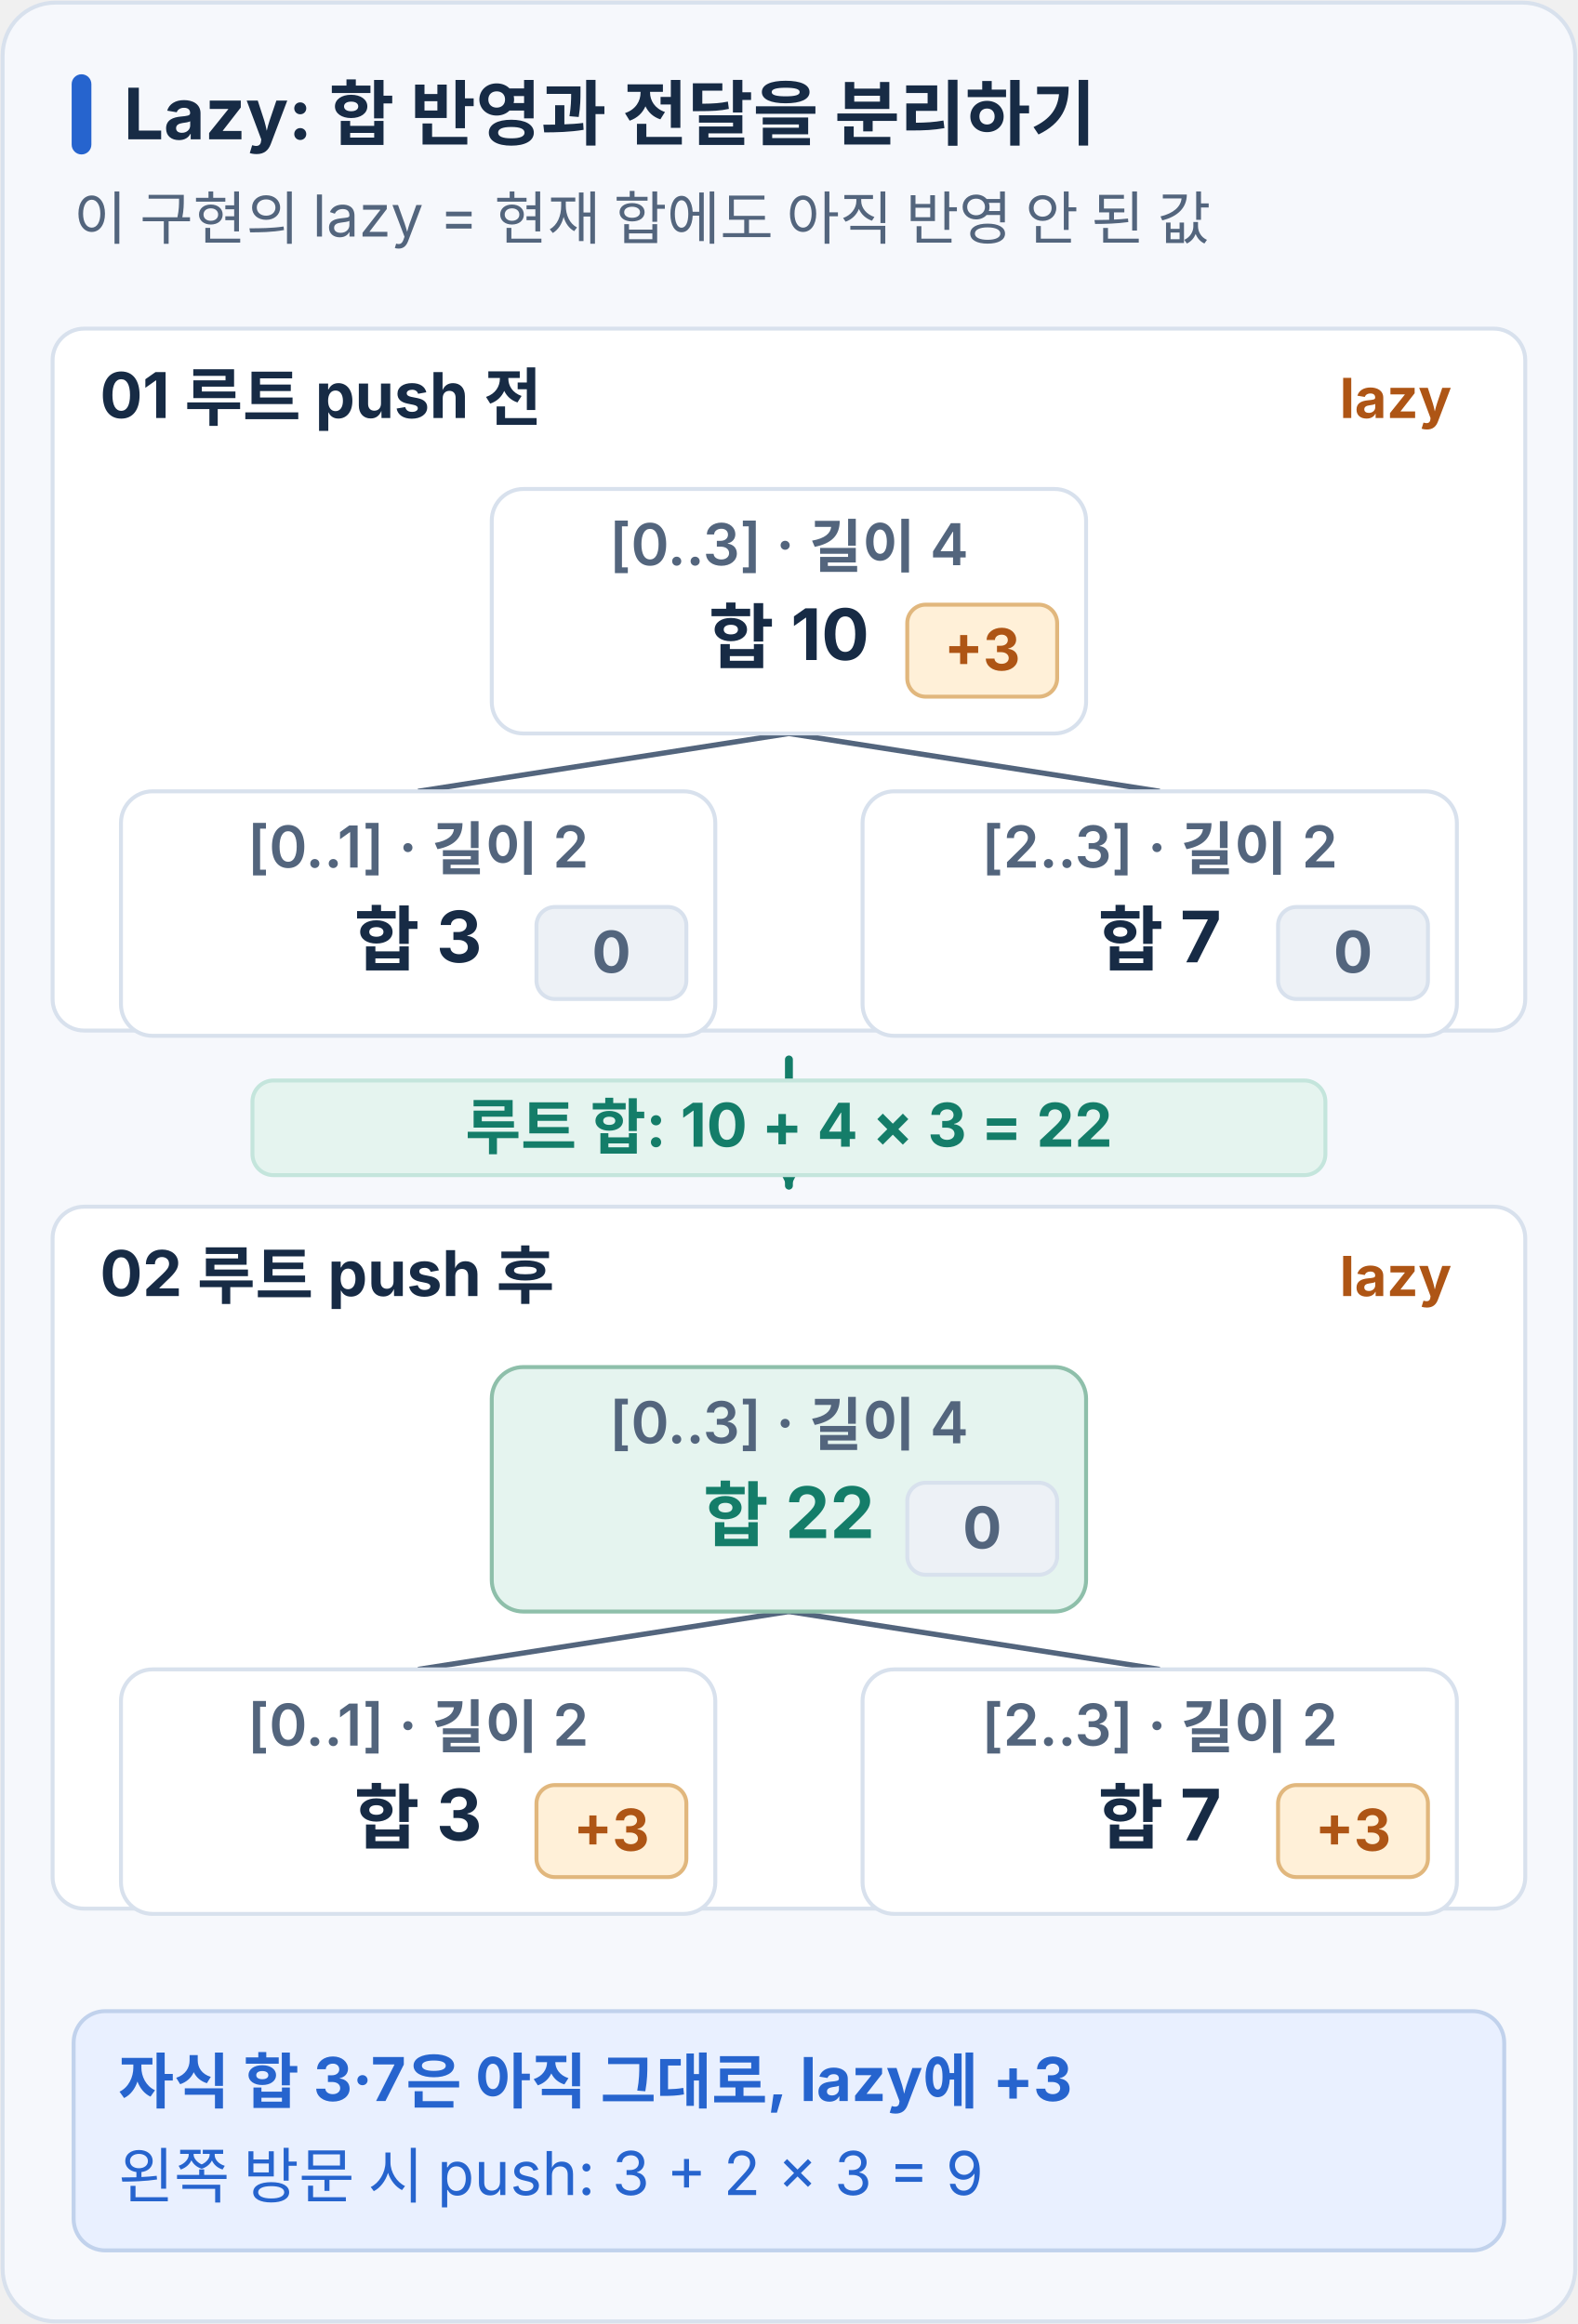
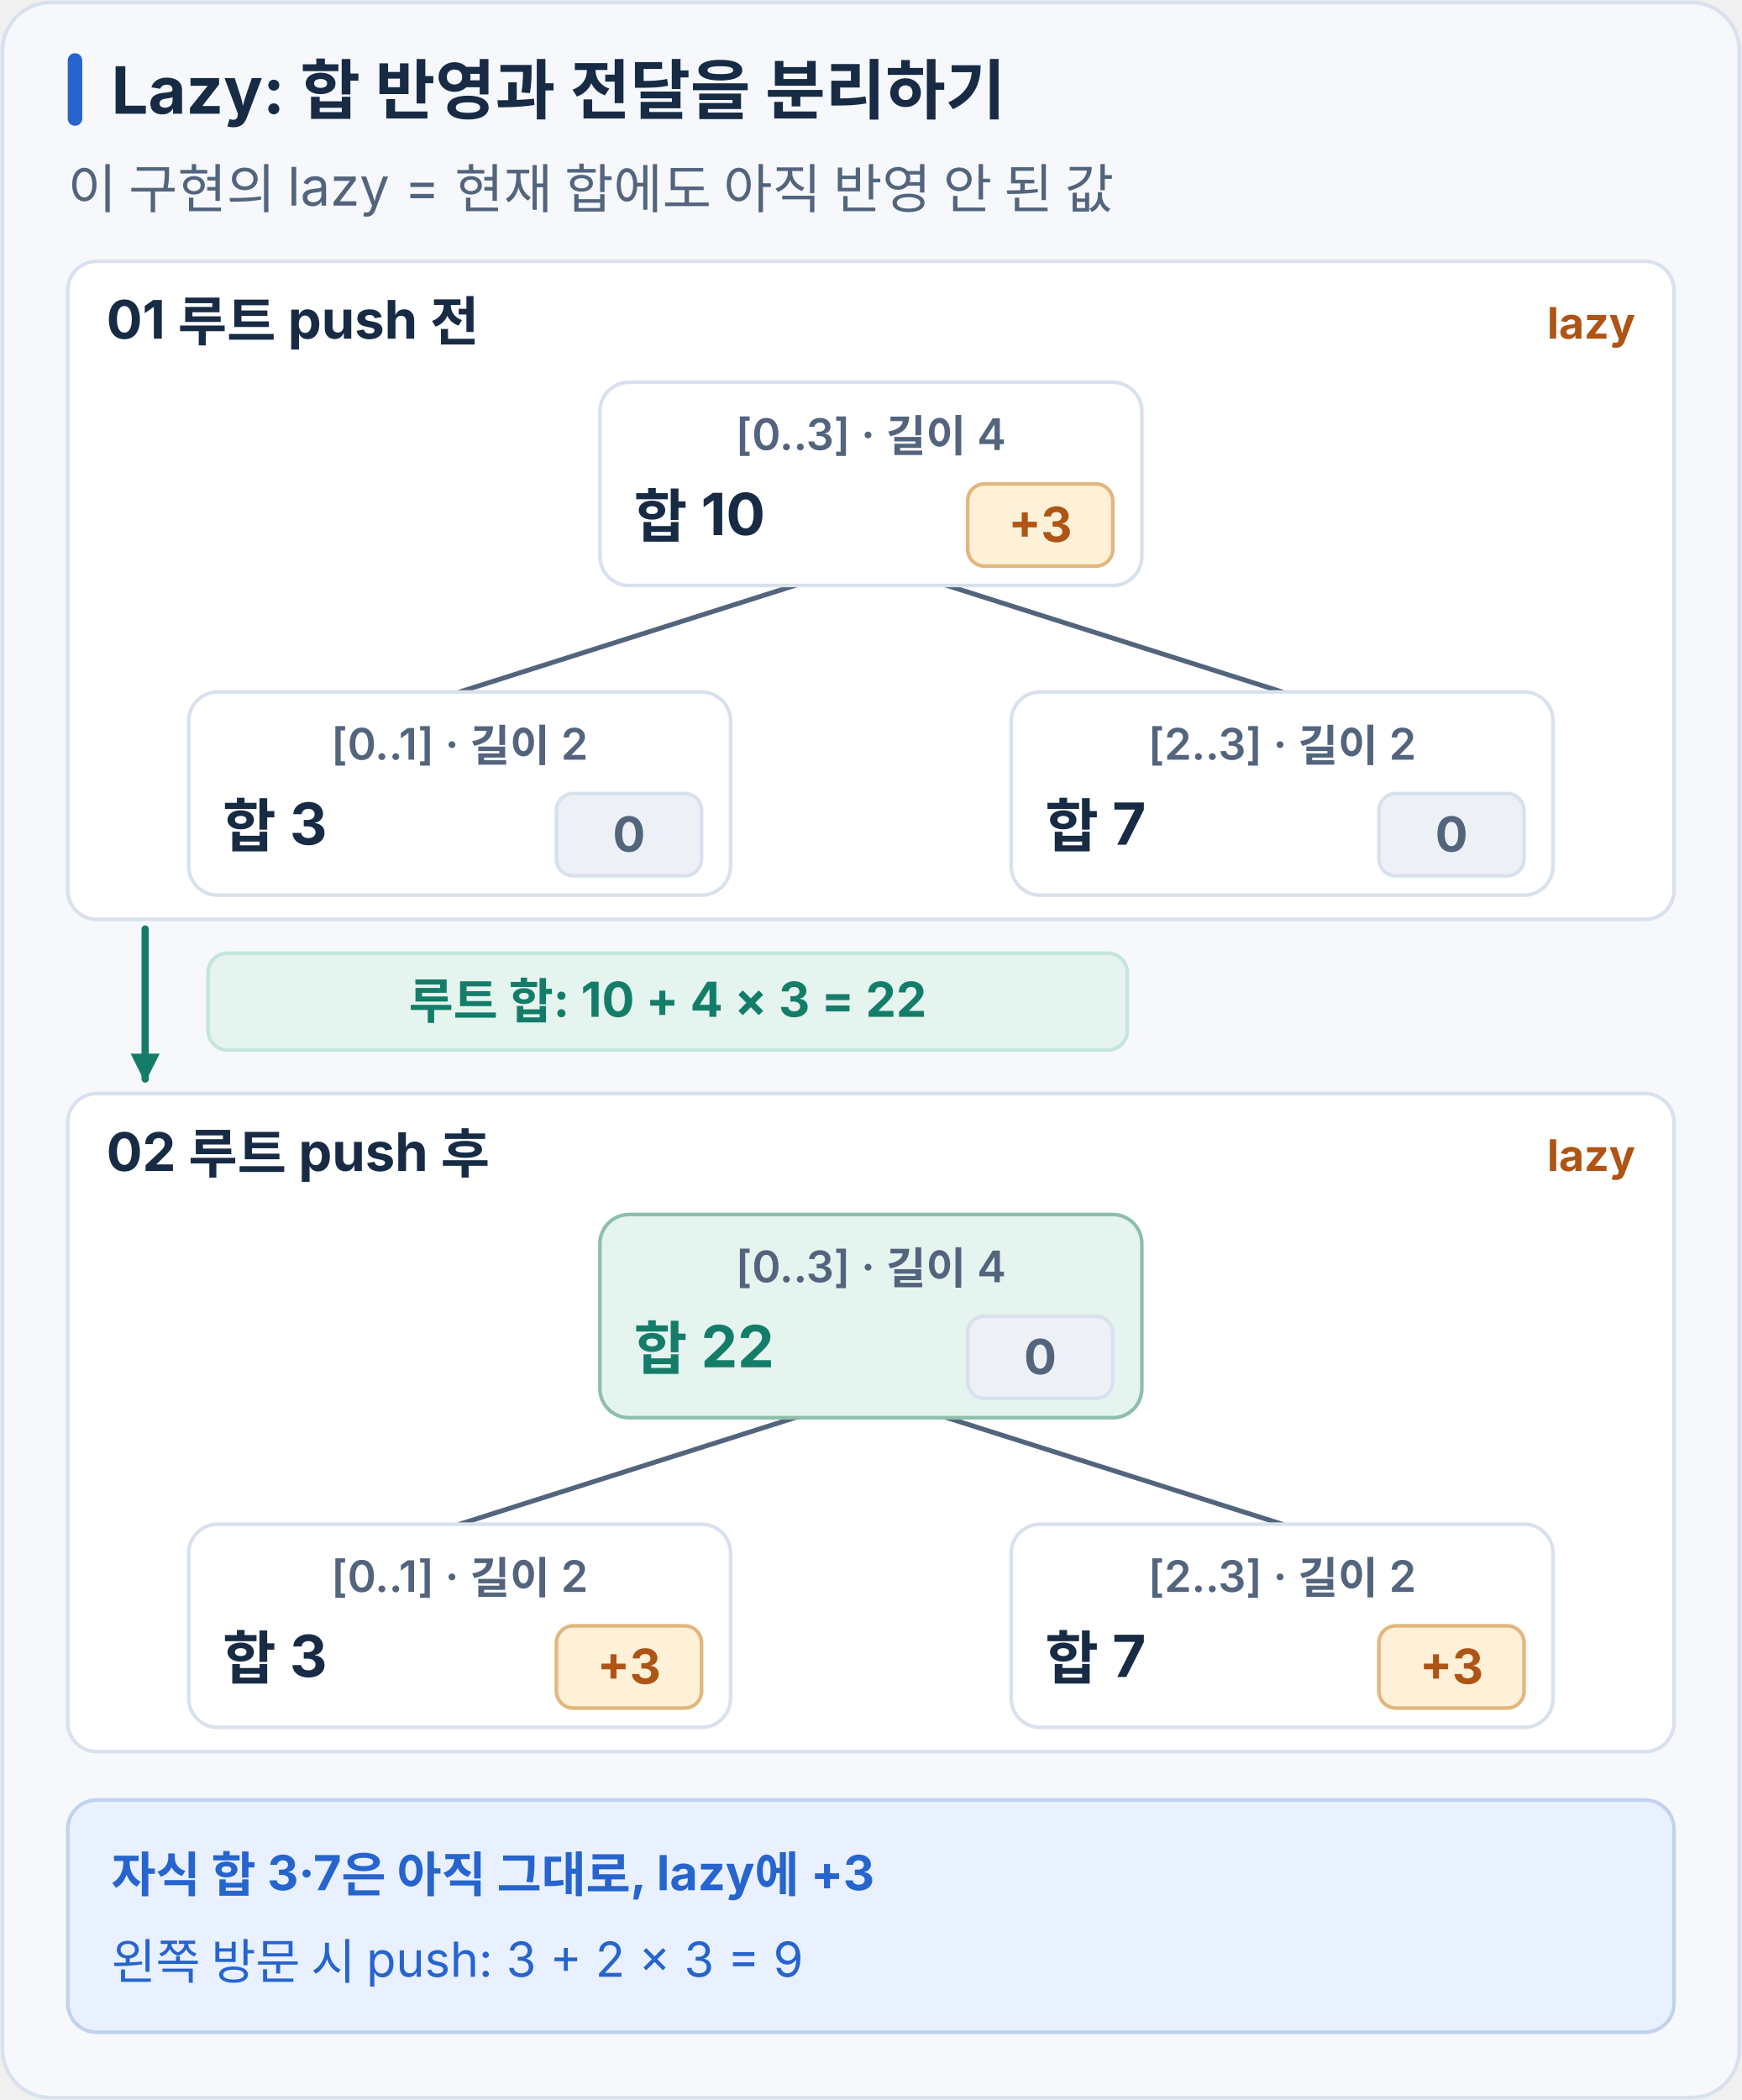
- <svg xmlns="http://www.w3.org/2000/svg" viewBox="0 0 600 884" role="img" aria-labelledby="title desc">
+ <svg xmlns="http://www.w3.org/2000/svg" viewBox="0 0 720 868" role="img" aria-labelledby="title desc">
  <defs>
-     <marker id="arrow" viewBox="0 0 10 10" refX="8" refY="5" markerWidth="5" markerHeight="5" orient="auto">
-       <path d="M1 1 L9 5 L1 9 Z" fill="#2664ce" />
-     </marker>
-     <marker id="arrow-teal" viewBox="0 0 10 10" refX="8" refY="5" markerWidth="5" markerHeight="5" orient="auto">
+     <marker id="ar-147d69" viewBox="0 0 10 10" refX="8" refY="5" markerWidth="5" markerHeight="5" orient="auto">
      <path d="M1 1 L9 5 L1 9 Z" fill="#147d69" />
    </marker>
-     <marker id="arrow-amber" viewBox="0 0 10 10" refX="8" refY="5" markerWidth="5" markerHeight="5" orient="auto">
-       <path d="M1 1 L9 5 L1 9 Z" fill="#ae5515" />
-     </marker>
  </defs>
-   <style>text{font-family:-apple-system,BlinkMacSystemFont,"Apple SD Gothic Neo","Noto Sans KR",sans-serif}*{box-sizing:border-box}</style>
-   <rect x="1" y="1" width="598" height="882" rx="20" fill="#f6f8fc" stroke="#d8e1ed" stroke-width="1.5" />
-   <rect x="28" y="29" width="6" height="29" rx="3" fill="#2664ce" stroke="#2664ce" stroke-width="1.5" />
-   <text x="47" y="53" font-size="27" fill="#172b45" font-weight="750" text-anchor="start">Lazy: 합 반영과 전달을 분리하기</text>
-   <text x="28" y="91" font-size="22" fill="#53657d" font-weight="400" text-anchor="start">이 구현의 lazy = 현재 합에도 아직 반영 안 된 값</text>
-   <rect x="20" y="125" width="560" height="267" rx="12" fill="#ffffff" stroke="#d8e1ed" stroke-width="1.5" />
-   <text x="38" y="159" font-size="24" fill="#172b45" font-weight="750" text-anchor="start">01  루트 push 전</text>
-   <text x="552" y="159" font-size="21" fill="#ae5515" font-weight="700" text-anchor="end">lazy</text>
-   <line x1="300" y1="279" x2="159" y2="301" stroke="#53657d" stroke-width="2" />
-   <line x1="300" y1="279" x2="441" y2="301" stroke="#53657d" stroke-width="2" />
-   <rect x="187" y="186" width="226" height="93" rx="12" fill="#ffffff" stroke="#d8e1ed" stroke-width="1.5" />
-   <text x="300" y="215" font-size="22" fill="#53657d" font-weight="600" text-anchor="middle">[0..3] · 길이 4</text>
-   <text x="300" y="252" font-size="27" fill="#172b45" font-weight="750" text-anchor="middle">합 10</text>
-   <rect x="345" y="230" width="57" height="35" rx="7" fill="#fff0d8" stroke="#e1b77d" stroke-width="1.5" />
-   <text x="373.5" y="255" font-size="22" fill="#ae5515" font-weight="700" text-anchor="middle">+3</text>
-   <rect x="46" y="301" width="226" height="93" rx="12" fill="#ffffff" stroke="#d8e1ed" stroke-width="1.5" />
-   <text x="159" y="330" font-size="22" fill="#53657d" font-weight="600" text-anchor="middle">[0..1] · 길이 2</text>
-   <text x="159" y="367" font-size="27" fill="#172b45" font-weight="750" text-anchor="middle">합 3</text>
-   <rect x="204" y="345" width="57" height="35" rx="7" fill="#edf1f6" stroke="#d8e1ed" stroke-width="1.5" />
-   <text x="232.5" y="370" font-size="22" fill="#53657d" font-weight="700" text-anchor="middle">0</text>
-   <rect x="328" y="301" width="226" height="93" rx="12" fill="#ffffff" stroke="#d8e1ed" stroke-width="1.5" />
-   <text x="441" y="330" font-size="22" fill="#53657d" font-weight="600" text-anchor="middle">[2..3] · 길이 2</text>
-   <text x="441" y="367" font-size="27" fill="#172b45" font-weight="750" text-anchor="middle">합 7</text>
-   <rect x="486" y="345" width="57" height="35" rx="7" fill="#edf1f6" stroke="#d8e1ed" stroke-width="1.5" />
-   <text x="514.5" y="370" font-size="22" fill="#53657d" font-weight="700" text-anchor="middle">0</text>
-   <rect x="20" y="459" width="560" height="267" rx="12" fill="#ffffff" stroke="#d8e1ed" stroke-width="1.5" />
-   <text x="38" y="493" font-size="24" fill="#172b45" font-weight="750" text-anchor="start">02  루트 push 후</text>
-   <text x="552" y="493" font-size="21" fill="#ae5515" font-weight="700" text-anchor="end">lazy</text>
-   <line x1="300" y1="613" x2="159" y2="635" stroke="#53657d" stroke-width="2" />
-   <line x1="300" y1="613" x2="441" y2="635" stroke="#53657d" stroke-width="2" />
-   <rect x="187" y="520" width="226" height="93" rx="12" fill="#e5f4ef" stroke="#8ebfaa" stroke-width="1.5" />
-   <text x="300" y="549" font-size="22" fill="#53657d" font-weight="600" text-anchor="middle">[0..3] · 길이 4</text>
-   <text x="300" y="586" font-size="27" fill="#147d69" font-weight="750" text-anchor="middle">합 22</text>
-   <rect x="345" y="564" width="57" height="35" rx="7" fill="#edf1f6" stroke="#d8e1ed" stroke-width="1.5" />
-   <text x="373.5" y="589" font-size="22" fill="#53657d" font-weight="700" text-anchor="middle">0</text>
-   <rect x="46" y="635" width="226" height="93" rx="12" fill="#ffffff" stroke="#d8e1ed" stroke-width="1.5" />
-   <text x="159" y="664" font-size="22" fill="#53657d" font-weight="600" text-anchor="middle">[0..1] · 길이 2</text>
-   <text x="159" y="701" font-size="27" fill="#172b45" font-weight="750" text-anchor="middle">합 3</text>
-   <rect x="204" y="679" width="57" height="35" rx="7" fill="#fff0d8" stroke="#e1b77d" stroke-width="1.5" />
-   <text x="232.5" y="704" font-size="22" fill="#ae5515" font-weight="700" text-anchor="middle">+3</text>
-   <rect x="328" y="635" width="226" height="93" rx="12" fill="#ffffff" stroke="#d8e1ed" stroke-width="1.5" />
-   <text x="441" y="664" font-size="22" fill="#53657d" font-weight="600" text-anchor="middle">[2..3] · 길이 2</text>
-   <text x="441" y="701" font-size="27" fill="#172b45" font-weight="750" text-anchor="middle">합 7</text>
-   <rect x="486" y="679" width="57" height="35" rx="7" fill="#fff0d8" stroke="#e1b77d" stroke-width="1.5" />
-   <text x="514.5" y="704" font-size="22" fill="#ae5515" font-weight="700" text-anchor="middle">+3</text>
-   <path d="M 300 403 V 451" fill="none" stroke="#147d69" stroke-width="3" stroke-linecap="round" stroke-linejoin="round" marker-end="url(#arrow-teal)" />
-   <rect x="96" y="411" width="408" height="36" rx="8" fill="#e5f4ef" stroke="#c4e5dc" stroke-width="1.5" />
-   <text x="300" y="437" font-size="23" fill="#147d69" font-weight="750" text-anchor="middle">루트 합: 10 + 4 × 3 = 22</text>
-   <rect x="28" y="765" width="544" height="91" rx="12" fill="#e9f0ff" stroke="#c1d2ec" stroke-width="1.5" />
-   <text x="45" y="800" font-size="23" fill="#2664ce" font-weight="700" text-anchor="start">자식 합 3·7은 아직 그대로, lazy에 +3</text>
-   <text x="45" y="836" font-size="23" fill="#2664ce" font-weight="400" text-anchor="start">왼쪽 방문 시 push: 3 + 2 × 3 = 9</text>
+   <style>text{font-family:-apple-system,BlinkMacSystemFont,"Apple SD Gothic Neo","Noto Sans KR",sans-serif}</style>
+   <rect x="1" y="1" width="718" height="866" rx="20" fill="#f6f8fc" stroke="#d8e1ed" stroke-width="1.5" />
+   <rect x="28" y="22" width="6" height="30" rx="3" fill="#2664ce" />
+   <text x="46" y="47" font-size="27" fill="#172b45" font-weight="750">Lazy: 합 반영과 전달을 분리하기</text>
+   <text x="28" y="86" font-size="22" fill="#53657d" font-weight="400">이 구현의 lazy = 현재 합에도 아직 반영 안 된 값</text>
+   <rect x="28" y="108" width="664" height="272" rx="12" fill="#fff" stroke="#d8e1ed" stroke-width="1.5" />
+   <text x="44" y="140" font-size="22" fill="#172b45" font-weight="700">01  루트 push 전</text>
+   <text x="676" y="140" font-size="18" fill="#ae5515" font-weight="700" text-anchor="end">lazy</text>
+   <line x1="360" y1="232" x2="190" y2="286" stroke="#53657d" stroke-width="2" stroke-linecap="round" />
+   <line x1="360" y1="232" x2="530" y2="286" stroke="#53657d" stroke-width="2" stroke-linecap="round" />
+   <rect x="248" y="158" width="224" height="84" rx="12" fill="#fff" stroke="#d8e1ed" stroke-width="1.5" />
+   <text x="360" y="186" font-size="18" fill="#53657d" font-weight="600" text-anchor="middle">[0..3] · 길이 4</text>
+   <text x="262" y="222" font-size="24" fill="#172b45" font-weight="700">합 10</text>
+   <rect x="400" y="200" width="60" height="34" rx="7" fill="#fff0d8" stroke="#e1b77d" stroke-width="1.5" />
+   <text x="430" y="224" font-size="20" fill="#ae5515" font-weight="700" text-anchor="middle">+3</text>
+   <rect x="78" y="286" width="224" height="84" rx="12" fill="#fff" stroke="#d8e1ed" stroke-width="1.5" />
+   <text x="190" y="314" font-size="18" fill="#53657d" font-weight="600" text-anchor="middle">[0..1] · 길이 2</text>
+   <text x="92" y="350" font-size="24" fill="#172b45" font-weight="700">합 3</text>
+   <rect x="230" y="328" width="60" height="34" rx="7" fill="#edf1f6" stroke="#d8e1ed" stroke-width="1.5" />
+   <text x="260" y="352" font-size="20" fill="#53657d" font-weight="700" text-anchor="middle">0</text>
+   <rect x="418" y="286" width="224" height="84" rx="12" fill="#fff" stroke="#d8e1ed" stroke-width="1.5" />
+   <text x="530" y="314" font-size="18" fill="#53657d" font-weight="600" text-anchor="middle">[2..3] · 길이 2</text>
+   <text x="432" y="350" font-size="24" fill="#172b45" font-weight="700">합 7</text>
+   <rect x="570" y="328" width="60" height="34" rx="7" fill="#edf1f6" stroke="#d8e1ed" stroke-width="1.5" />
+   <text x="600" y="352" font-size="20" fill="#53657d" font-weight="700" text-anchor="middle">0</text>
+   <line x1="60" y1="384" x2="60" y2="446" stroke="#147d69" stroke-width="3" stroke-linecap="round" marker-end="url(#ar-147d69)" />
+   <rect x="86" y="394" width="380" height="40" rx="8" fill="#e5f4ef" stroke="#c4e5dc" stroke-width="1.5" />
+   <text x="276" y="421" font-size="20" fill="#147d69" font-weight="700" text-anchor="middle">루트 합: 10 + 4 × 3 = 22</text>
+   <rect x="28" y="452" width="664" height="272" rx="12" fill="#fff" stroke="#d8e1ed" stroke-width="1.5" />
+   <text x="44" y="484" font-size="22" fill="#172b45" font-weight="700">02  루트 push 후</text>
+   <text x="676" y="484" font-size="18" fill="#ae5515" font-weight="700" text-anchor="end">lazy</text>
+   <line x1="360" y1="576" x2="190" y2="630" stroke="#53657d" stroke-width="2" stroke-linecap="round" />
+   <line x1="360" y1="576" x2="530" y2="630" stroke="#53657d" stroke-width="2" stroke-linecap="round" />
+   <rect x="248" y="502" width="224" height="84" rx="12" fill="#e5f4ef" stroke="#8ebfaa" stroke-width="1.5" />
+   <text x="360" y="530" font-size="18" fill="#53657d" font-weight="600" text-anchor="middle">[0..3] · 길이 4</text>
+   <text x="262" y="566" font-size="24" fill="#147d69" font-weight="700">합 22</text>
+   <rect x="400" y="544" width="60" height="34" rx="7" fill="#edf1f6" stroke="#d8e1ed" stroke-width="1.5" />
+   <text x="430" y="568" font-size="20" fill="#53657d" font-weight="700" text-anchor="middle">0</text>
+   <rect x="78" y="630" width="224" height="84" rx="12" fill="#fff" stroke="#d8e1ed" stroke-width="1.5" />
+   <text x="190" y="658" font-size="18" fill="#53657d" font-weight="600" text-anchor="middle">[0..1] · 길이 2</text>
+   <text x="92" y="694" font-size="24" fill="#172b45" font-weight="700">합 3</text>
+   <rect x="230" y="672" width="60" height="34" rx="7" fill="#fff0d8" stroke="#e1b77d" stroke-width="1.5" />
+   <text x="260" y="696" font-size="20" fill="#ae5515" font-weight="700" text-anchor="middle">+3</text>
+   <rect x="418" y="630" width="224" height="84" rx="12" fill="#fff" stroke="#d8e1ed" stroke-width="1.5" />
+   <text x="530" y="658" font-size="18" fill="#53657d" font-weight="600" text-anchor="middle">[2..3] · 길이 2</text>
+   <text x="432" y="694" font-size="24" fill="#172b45" font-weight="700">합 7</text>
+   <rect x="570" y="672" width="60" height="34" rx="7" fill="#fff0d8" stroke="#e1b77d" stroke-width="1.5" />
+   <text x="600" y="696" font-size="20" fill="#ae5515" font-weight="700" text-anchor="middle">+3</text>
+   <rect x="28" y="744" width="664" height="96" rx="12" fill="#e9f0ff" stroke="#c1d2ec" stroke-width="1.5" />
+   <text x="46" y="782" font-size="20" fill="#2664ce" font-weight="700">자식 합 3·7은 아직 그대로, lazy에 +3</text>
+   <text x="46" y="818" font-size="20" fill="#2664ce">왼쪽 방문 시 push: 3 + 2 × 3 = 9</text>
</svg>
